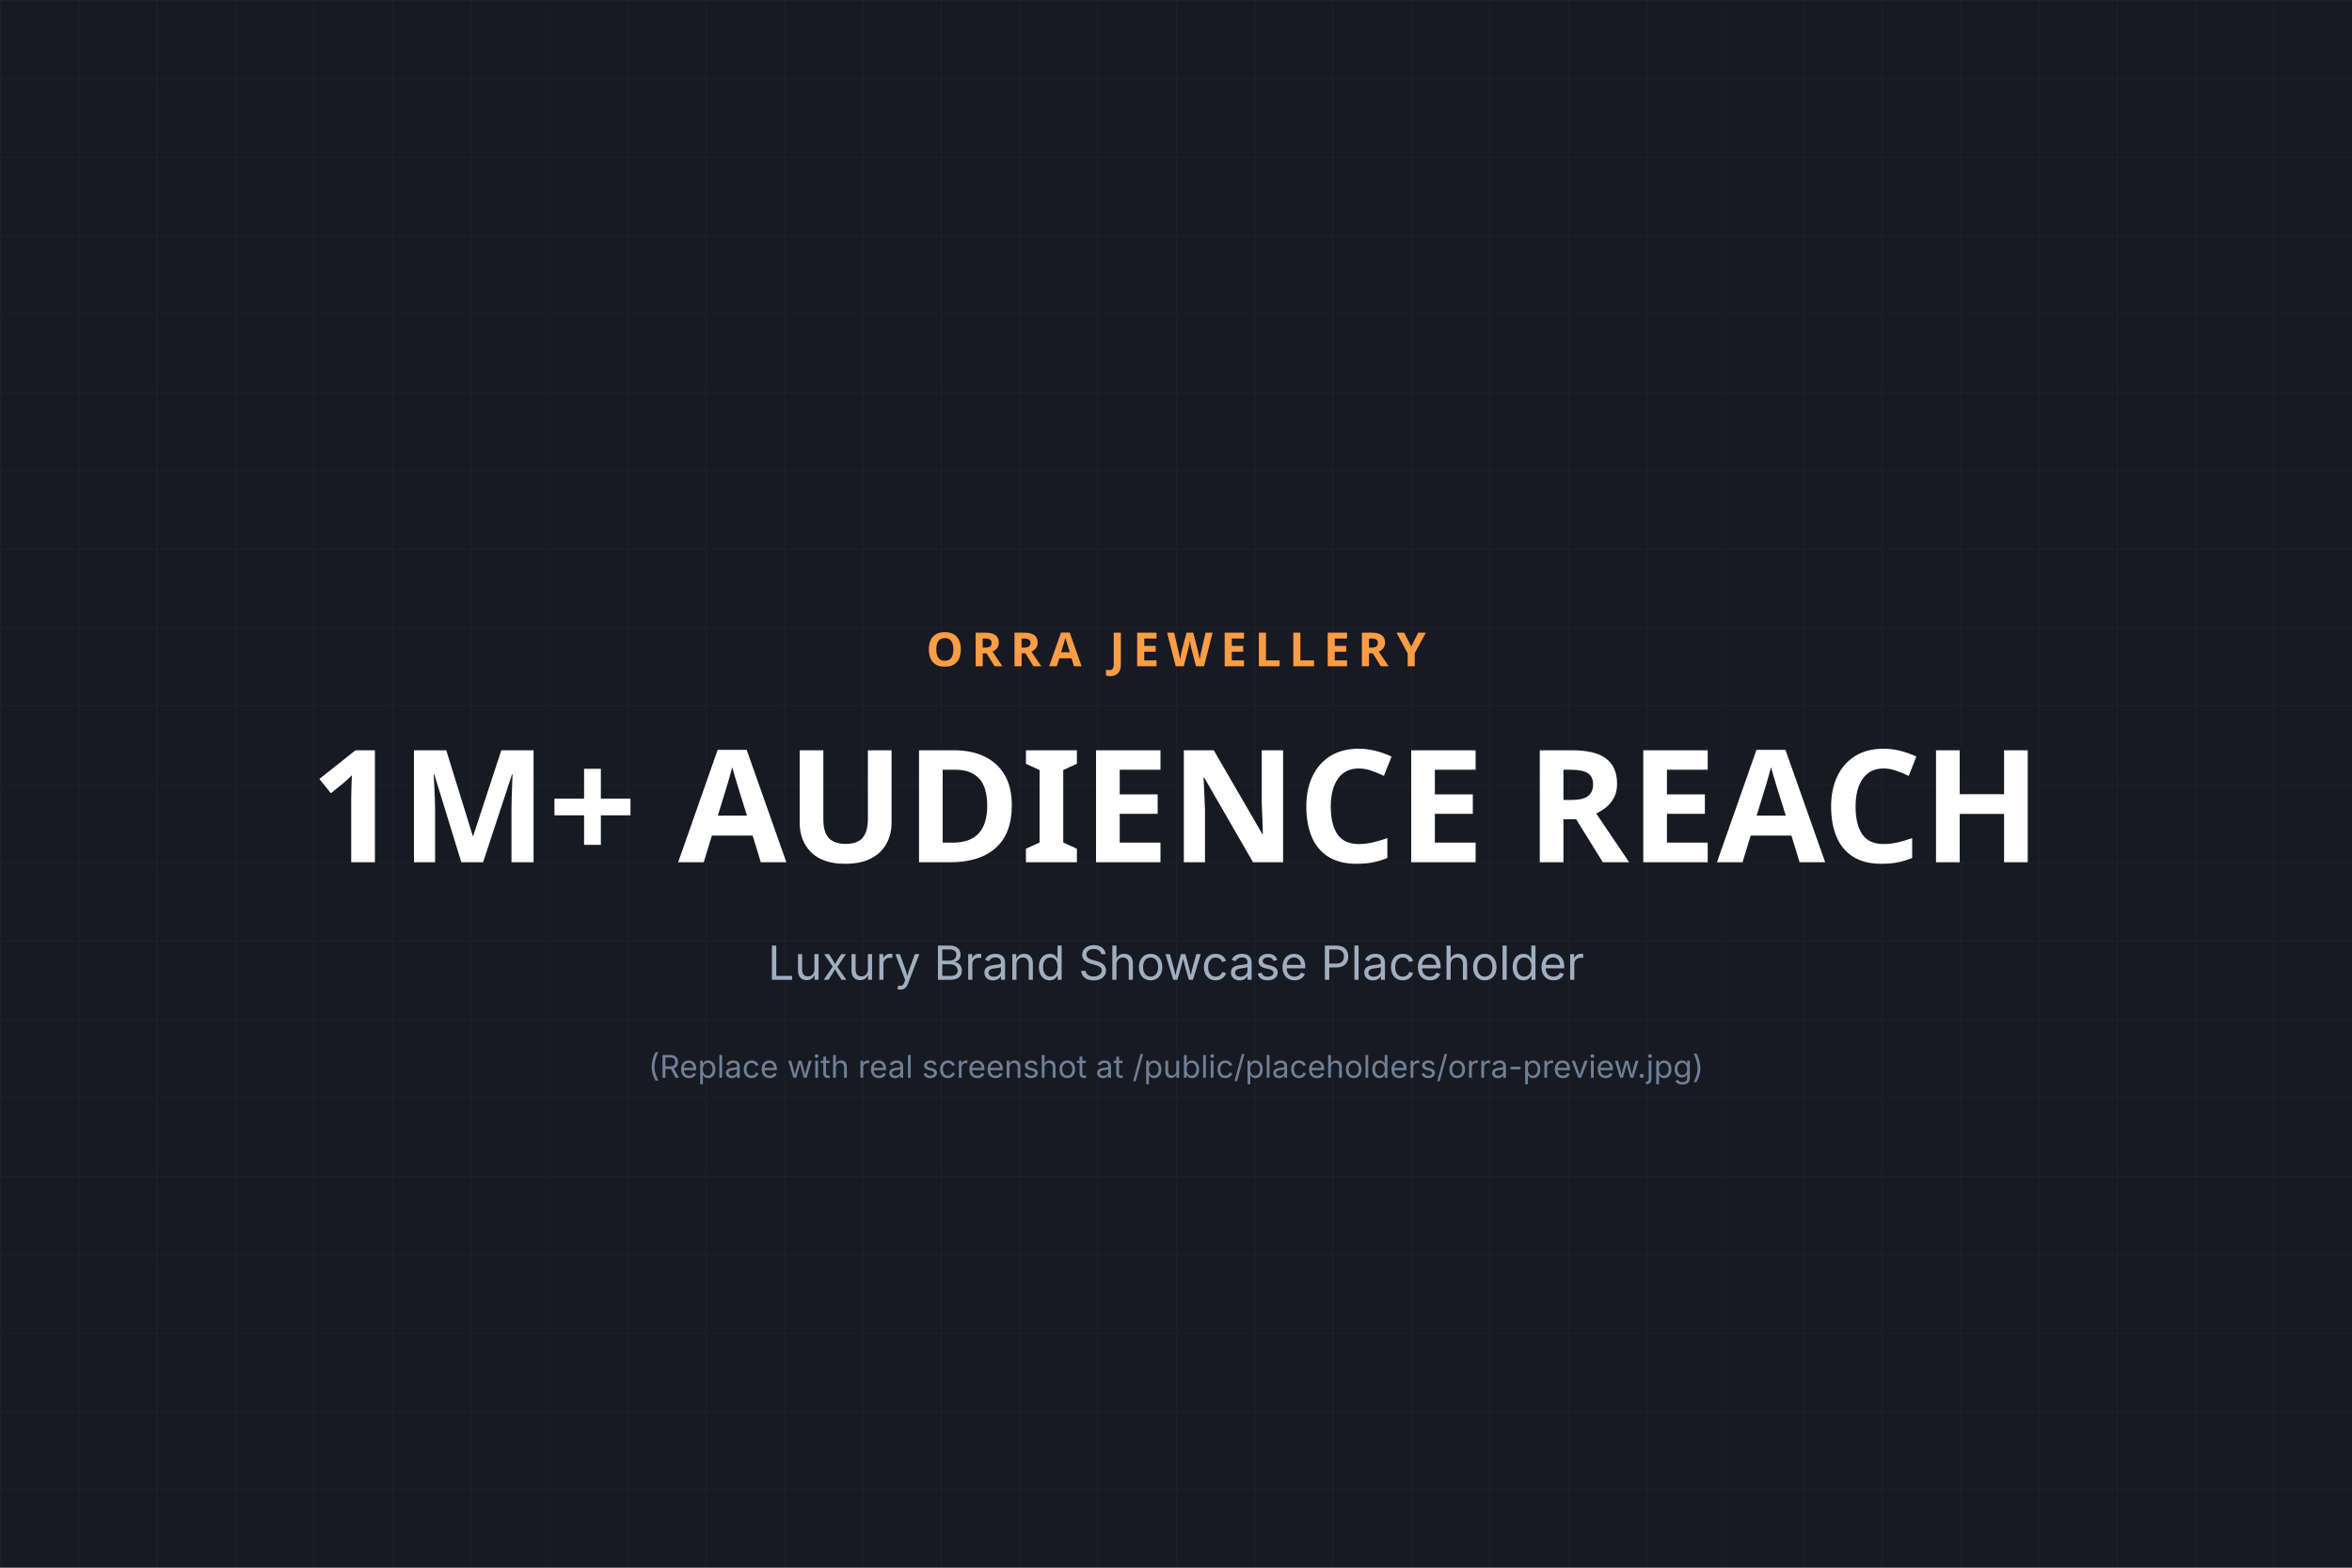
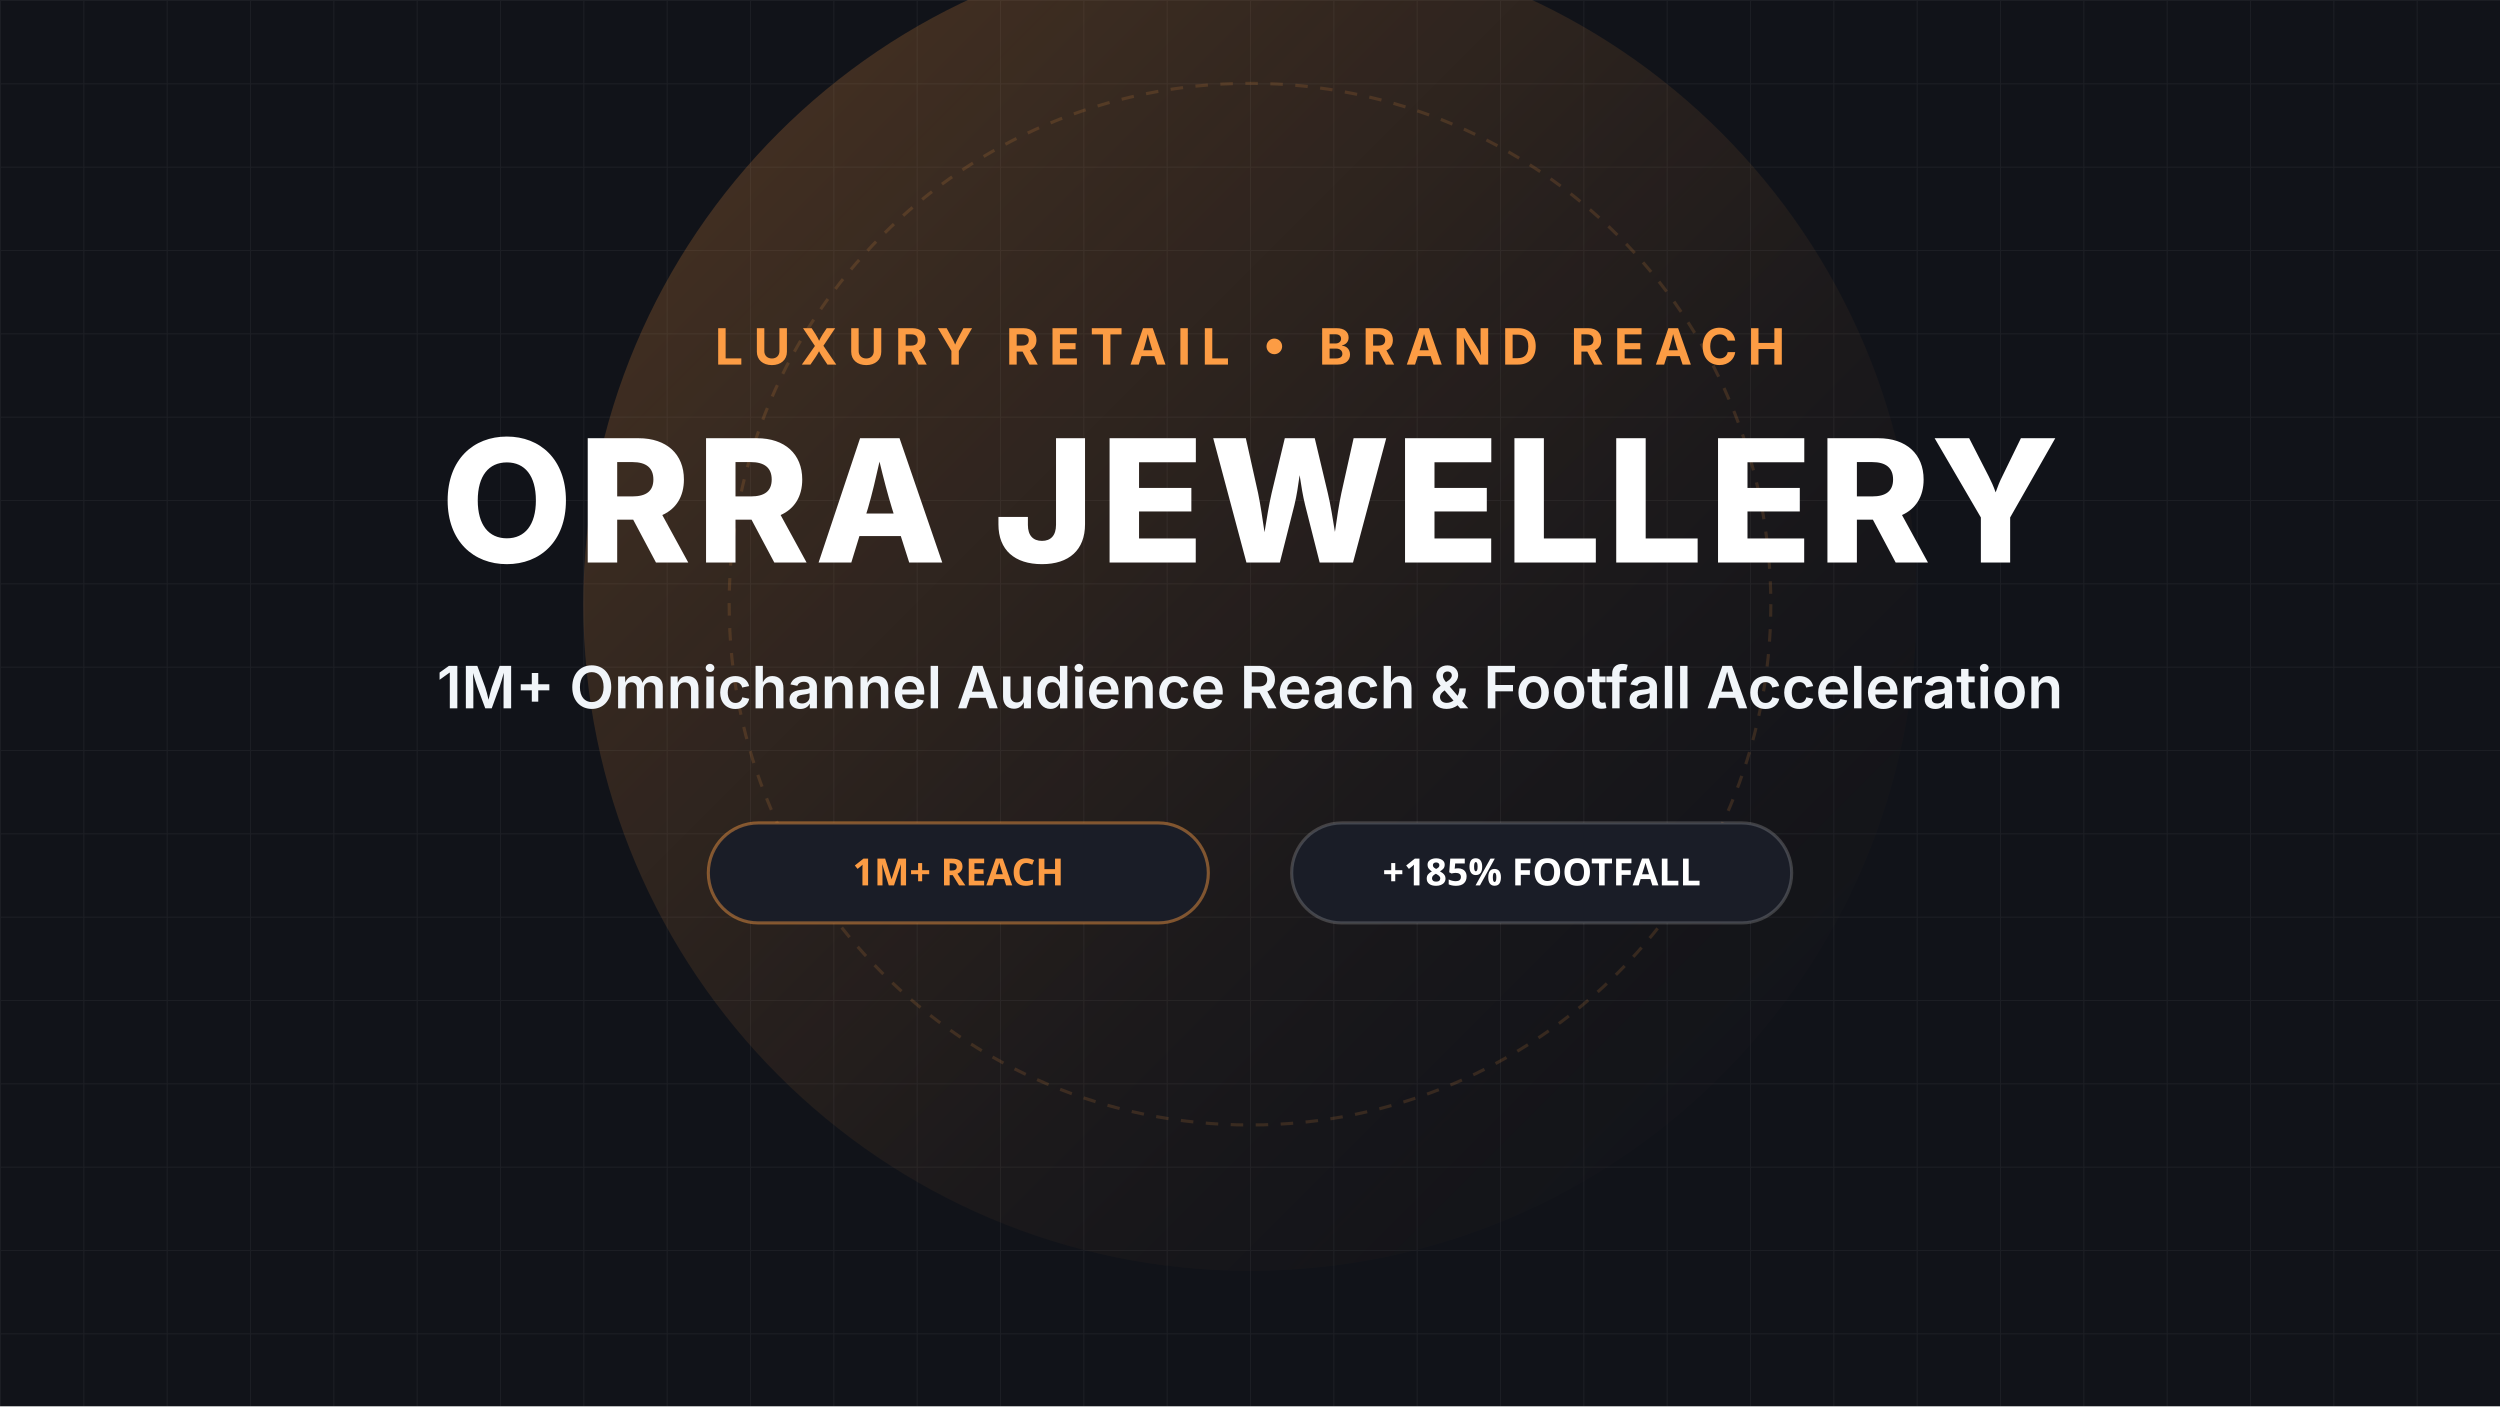
- <svg xmlns="http://www.w3.org/2000/svg" viewBox="0 0 1200 800" width="100%" height="100%">
-   <rect width="1200" height="800" fill="#171923" />
+ <svg xmlns="http://www.w3.org/2000/svg" viewBox="0 0 1200 675" width="100%" height="100%">
  <defs>
-     <pattern id="grid" width="40" height="40" patternUnits="userSpaceOnUse">
-       <path d="M 40 0 L 0 0 0 40" fill="none" stroke="rgba(255, 255, 255, 0.03)" stroke-width="1" />
+     <pattern id="orra-grid" width="40" height="40" patternUnits="userSpaceOnUse">
+       <path d="M 40 0 L 0 0 0 40" fill="none" stroke="rgba(255, 255, 255, 0.05)" stroke-width="1" />
    </pattern>
+     <linearGradient id="orra-glow" x1="0%" y1="0%" x2="100%" y2="100%">
+       <stop offset="0%" stop-color="#FC9C44" stop-opacity="0.25" />
+       <stop offset="60%" stop-color="#FC9C44" stop-opacity="0.05" />
+       <stop offset="100%" stop-color="#111319" stop-opacity="0" />
+     </linearGradient>
  </defs>
-   <rect width="1200" height="800" fill="url(#grid)" />
-   <text x="600" y="340" font-family="'Space Grotesk', sans-serif" font-size="24" fill="#FC9C44" font-weight="bold" letter-spacing="4" text-anchor="middle">ORRA JEWELLERY</text>
-   <text x="600" y="440" font-family="'Space Grotesk', sans-serif" font-size="80" fill="#FFFFFF" font-weight="bold" text-anchor="middle">1M+ AUDIENCE REACH</text>
-   <text x="600" y="500" font-family="'Inter', sans-serif" font-size="24" fill="#A0AEC0" text-anchor="middle">Luxury Brand Showcase Placeholder</text>
-   <text x="600" y="550" font-family="'Inter', sans-serif" font-size="16" fill="#718096" text-anchor="middle">(Replace with real screenshot at /public/placeholders/orra-preview.jpg)</text>
+   <rect width="1200" height="675" fill="#111319" />
+   <rect width="1200" height="675" fill="url(#orra-grid)" />
+   <circle cx="600" cy="290" r="320" fill="url(#orra-glow)" />
+   <circle cx="600" cy="290" r="250" fill="none" stroke="rgba(252, 156, 68, 0.15)" stroke-width="1.5" stroke-dasharray="6 6" />
+   <text x="600" y="175" font-family="'Space Grotesk', -apple-system, sans-serif" font-size="24" fill="#FC9C44" font-weight="700" letter-spacing="5" text-anchor="middle">LUXURY RETAIL • BRAND REACH</text>
+   <text x="600" y="270" font-family="'Space Grotesk', -apple-system, sans-serif" font-size="82" fill="#FFFFFF" font-weight="800" letter-spacing="2.5" text-anchor="middle">ORRA JEWELLERY</text>
+   <text x="600" y="340" font-family="'Inter', -apple-system, sans-serif" font-size="28" fill="#F1F5F9" font-weight="600" text-anchor="middle">1M+ Omnichannel Audience Reach &amp; Footfall Acceleration</text>
+   <g transform="translate(340, 395)">
+     <rect x="0" y="0" width="240" height="48" rx="24" fill="#1A1D27" stroke="rgba(252, 156, 68, 0.45)" stroke-width="1.5" />
+     <text x="120" y="30" font-family="'Space Grotesk', sans-serif" font-size="18" fill="#FC9C44" font-weight="700" text-anchor="middle">1M+ REACH</text>
+     <rect x="280" y="0" width="240" height="48" rx="24" fill="#1A1D27" stroke="rgba(255, 255, 255, 0.18)" stroke-width="1.5" />
+     <text x="400" y="30" font-family="'Space Grotesk', sans-serif" font-size="18" fill="#FFFFFF" font-weight="700" text-anchor="middle">+185% FOOTFALL</text>
+   </g>
</svg>
